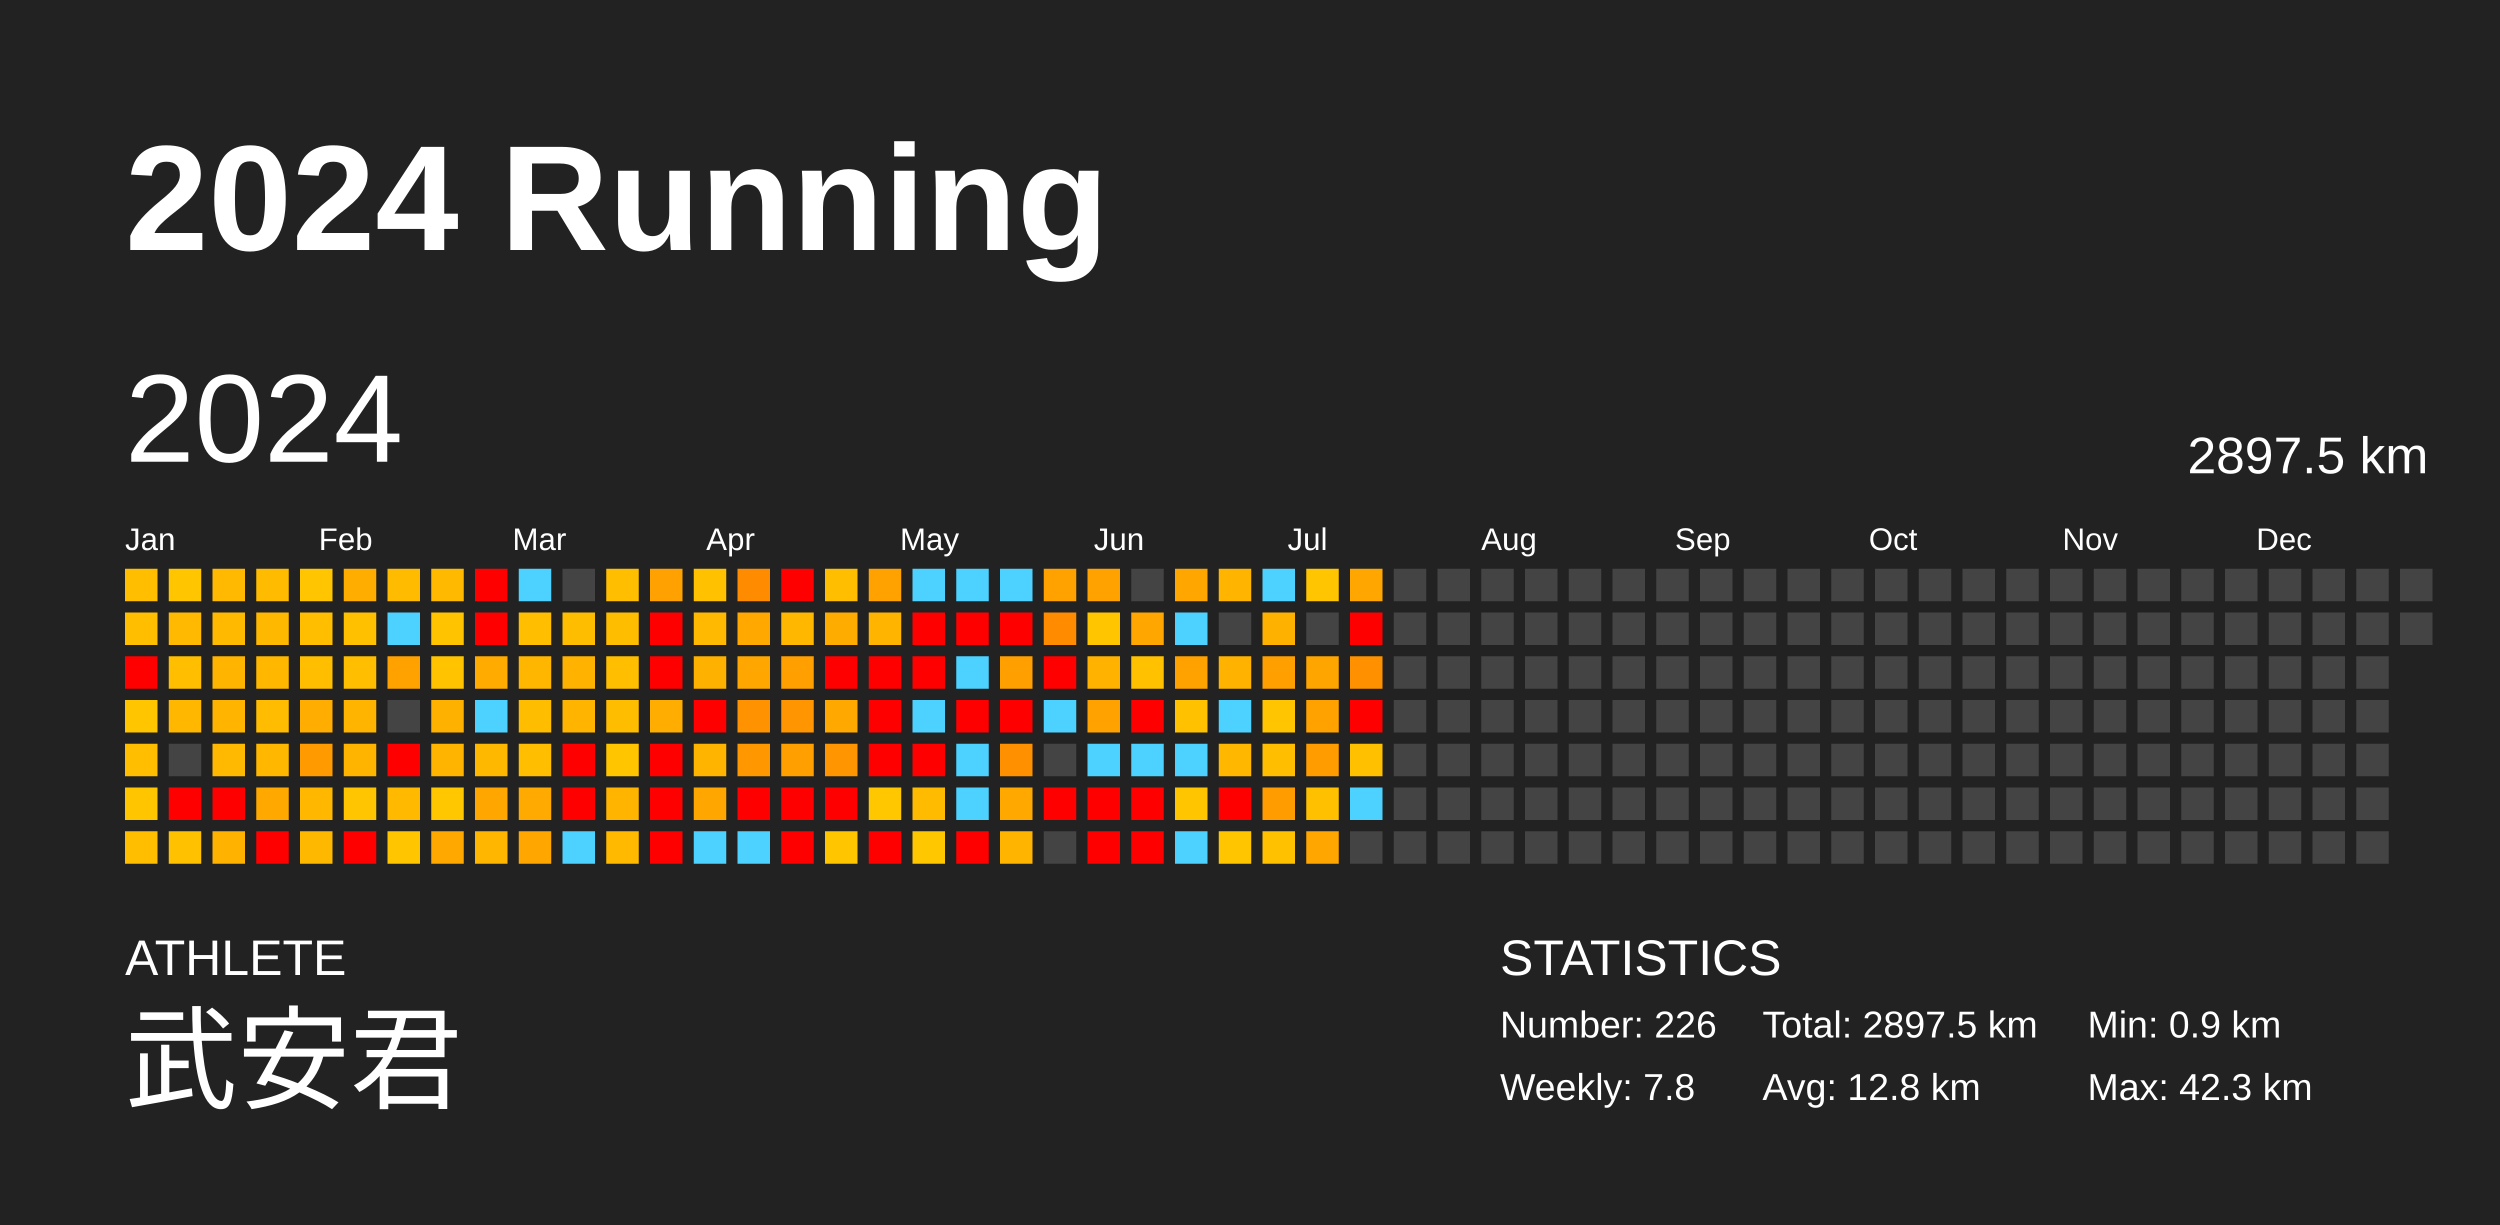
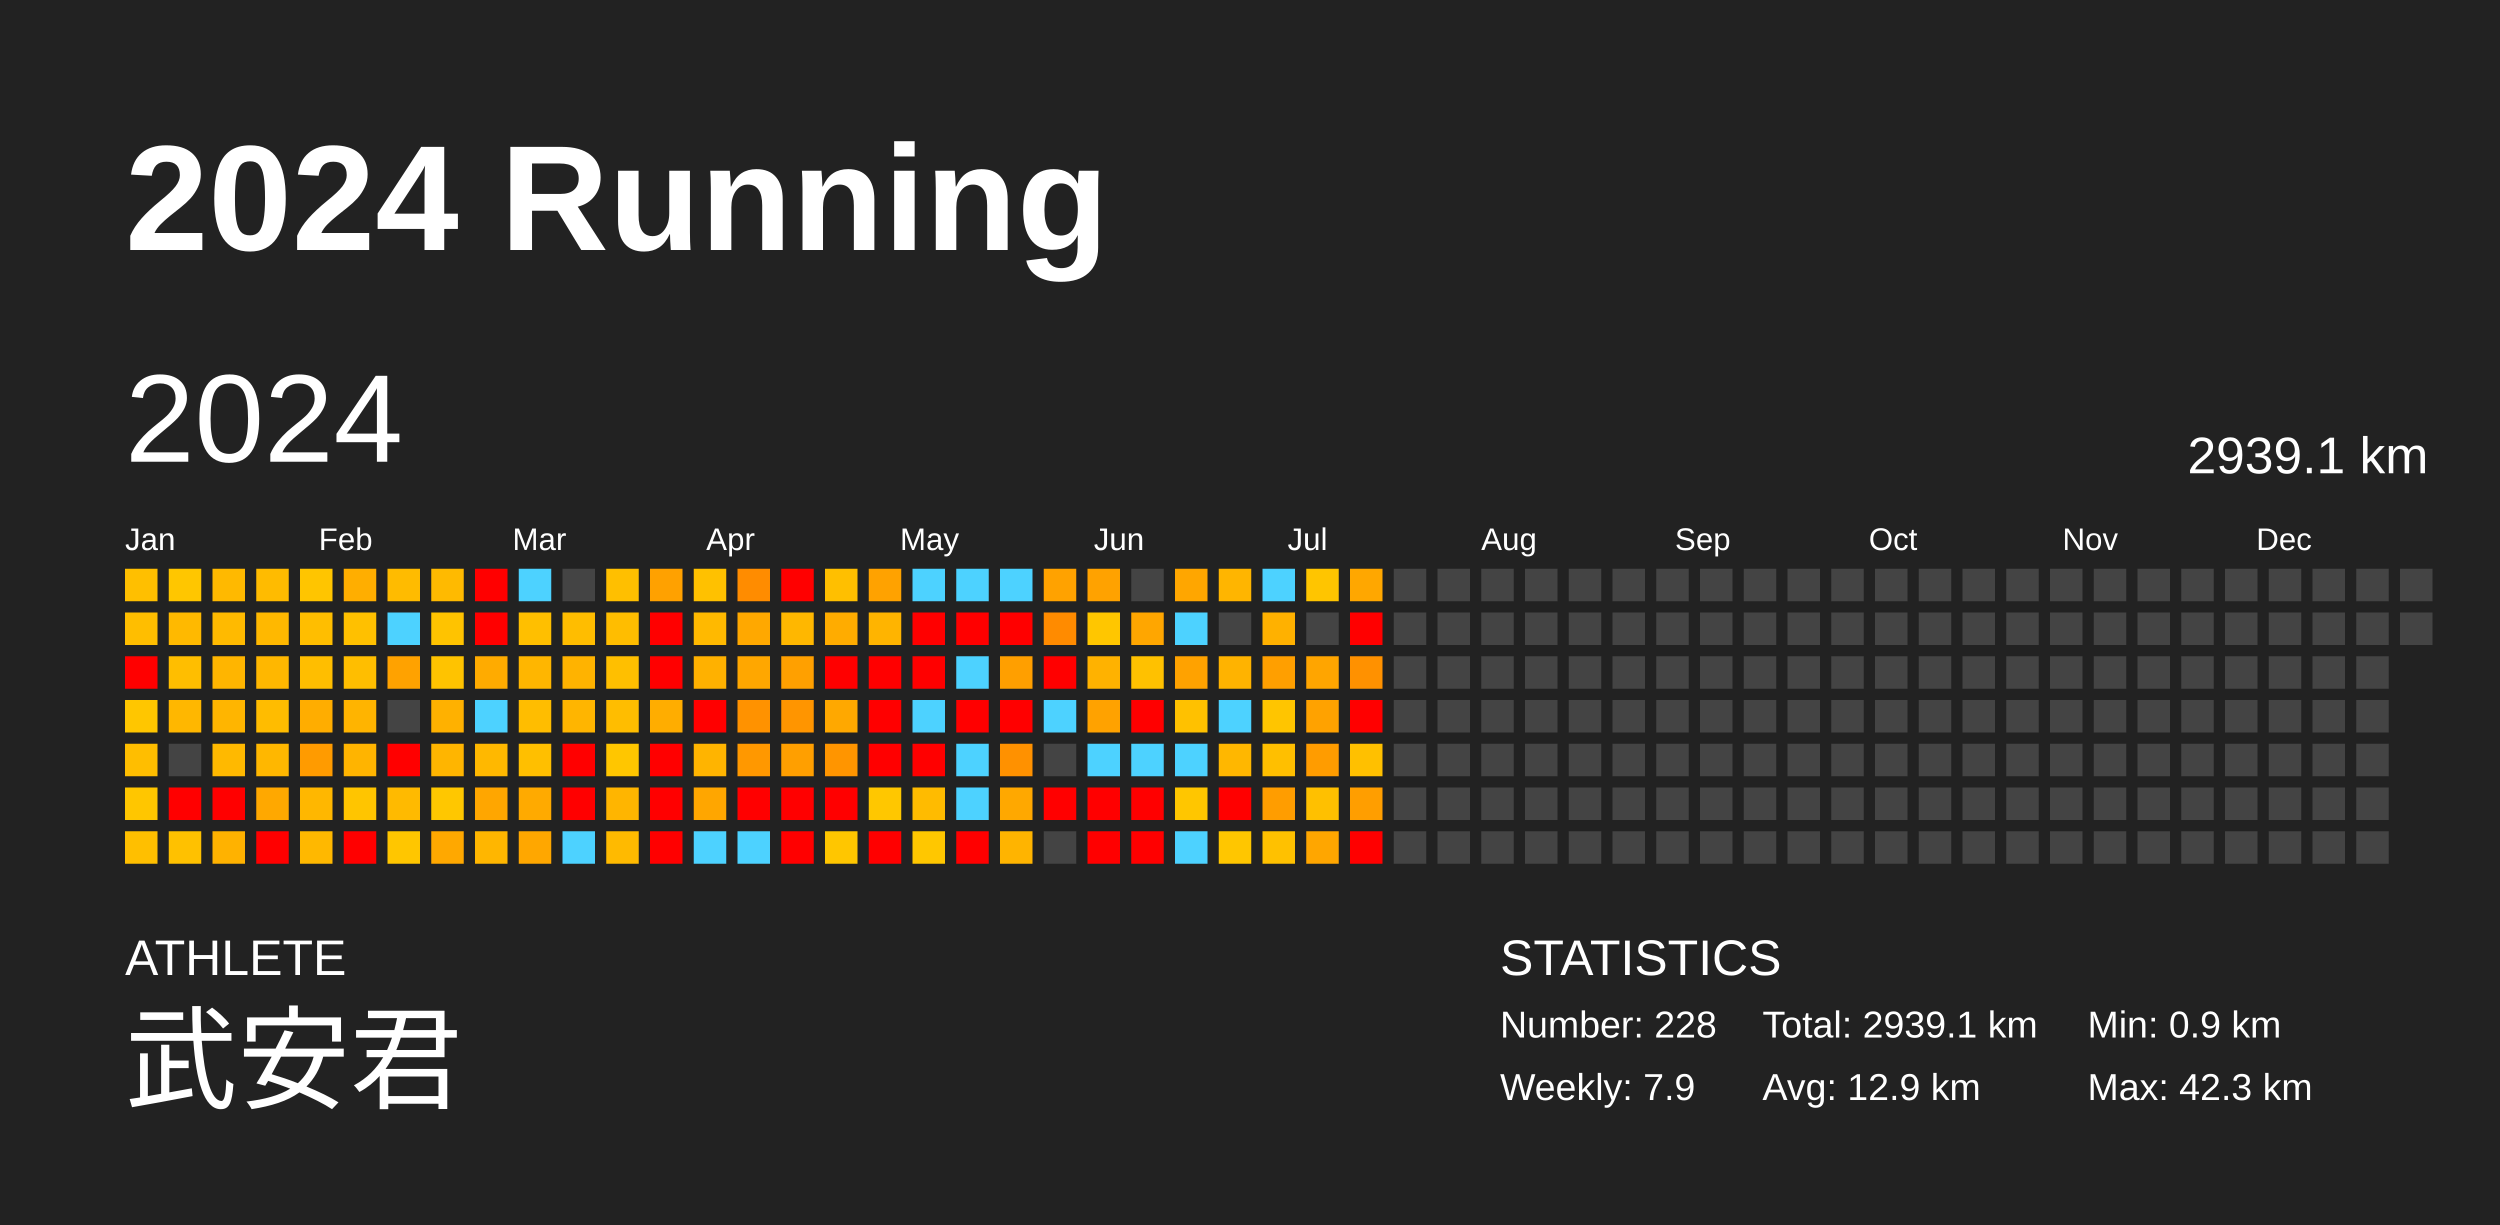
<svg xmlns="http://www.w3.org/2000/svg" baseProfile="full" height="98mm" version="1.1" viewBox="0,0,200,98" width="200mm">
  <defs />
  <rect fill="#222222" height="98" width="200" x="0" y="0" />
  <text fill="#FFFFFF" style="font-size:12px; font-family:Arial; font-weight:bold;" x="10" y="20">2024 Running</text>
  <text fill="#FFFFFF" style="font-size:4px; font-family:Arial" x="10" y="78">ATHLETE</text>
  <text fill="#FFFFFF" style="font-size:9px; font-family:Arial" x="10" y="88">武安君</text>
  <text fill="#FFFFFF" style="font-size:4px; font-family:Arial" x="120" y="78">STATISTICS</text>
-   <text fill="#FFFFFF" style="font-size:3px; font-family:Arial" x="120" y="83">Number: 226</text>
-   <text fill="#FFFFFF" style="font-size:3px; font-family:Arial" x="120" y="88">Weekly: 7.8</text>
-   <text fill="#FFFFFF" style="font-size:3px; font-family:Arial" x="141" y="83">Total: 2897.5 km</text>
-   <text fill="#FFFFFF" style="font-size:3px; font-family:Arial" x="141" y="88">Avg: 12.8 km</text>
+   <text fill="#FFFFFF" style="font-size:3px; font-family:Arial" x="120" y="83">Number: 228</text>
+   <text fill="#FFFFFF" style="font-size:3px; font-family:Arial" x="120" y="88">Weekly: 7.9</text>
+   <text fill="#FFFFFF" style="font-size:3px; font-family:Arial" x="141" y="83">Total: 2939.1 km</text>
+   <text fill="#FFFFFF" style="font-size:3px; font-family:Arial" x="141" y="88">Avg: 12.9 km</text>
  <text fill="#FFFFFF" style="font-size:3px; font-family:Arial" x="167" y="83">Min: 0.9 km</text>
  <text fill="#FFFFFF" style="font-size:3px; font-family:Arial" x="167" y="88">Max: 42.3 km</text>
  <text dominant-baseline="hanging" fill="#FFFFFF" style="font-size:10.0px; font-family:Arial;" x="10" y="30">2024</text>
-   <text dominant-baseline="hanging" fill="#FFFFFF" style="font-size:4.125px; font-family:Arial;" x="175" y="35">2897.5 km</text>
+   <text dominant-baseline="hanging" fill="#FFFFFF" style="font-size:4.125px; font-family:Arial;" x="175" y="35">2939.1 km</text>
  <text fill="#FFFFFF" style="font-size:2.5px; font-family:Arial" x="10.0" y="44">Jan</text>
  <text fill="#FFFFFF" style="font-size:2.5px; font-family:Arial" x="25.5" y="44">Feb</text>
  <text fill="#FFFFFF" style="font-size:2.5px; font-family:Arial" x="41.0" y="44">Mar</text>
  <text fill="#FFFFFF" style="font-size:2.5px; font-family:Arial" x="56.5" y="44">Apr</text>
  <text fill="#FFFFFF" style="font-size:2.5px; font-family:Arial" x="72.0" y="44">May</text>
  <text fill="#FFFFFF" style="font-size:2.5px; font-family:Arial" x="87.5" y="44">Jun</text>
  <text fill="#FFFFFF" style="font-size:2.5px; font-family:Arial" x="103.0" y="44">Jul</text>
  <text fill="#FFFFFF" style="font-size:2.5px; font-family:Arial" x="118.5" y="44">Aug</text>
  <text fill="#FFFFFF" style="font-size:2.5px; font-family:Arial" x="134.0" y="44">Sep</text>
  <text fill="#FFFFFF" style="font-size:2.5px; font-family:Arial" x="149.5" y="44">Oct</text>
  <text fill="#FFFFFF" style="font-size:2.5px; font-family:Arial" x="165.0" y="44">Nov</text>
  <text fill="#FFFFFF" style="font-size:2.5px; font-family:Arial" x="180.5" y="44">Dec</text>
  <rect fill="#ffbf00" height="2.6" width="2.6" x="10.0" y="45.5" />
  <rect fill="#ffbe00" height="2.6" width="2.6" x="10.0" y="49.0" />
  <rect fill="red" height="2.6" width="2.6" x="10.0" y="52.5" />
  <rect fill="#ffc600" height="2.6" width="2.6" x="10.0" y="56.0" />
  <rect fill="#ffbe00" height="2.6" width="2.6" x="10.0" y="59.5" />
  <rect fill="#ffc600" height="2.6" width="2.6" x="10.0" y="63.0" />
  <rect fill="#ffbf00" height="2.6" width="2.6" x="10.0" y="66.5" />
  <rect fill="#ffc600" height="2.6" width="2.6" x="13.5" y="45.5" />
  <rect fill="#ffb900" height="2.6" width="2.6" x="13.5" y="49.0" />
  <rect fill="#ffbe00" height="2.6" width="2.6" x="13.5" y="52.5" />
  <rect fill="#ffb700" height="2.6" width="2.6" x="13.5" y="56.0" />
  <rect fill="#444444" height="2.6" width="2.6" x="13.5" y="59.5" />
  <rect fill="red" height="2.6" width="2.6" x="13.5" y="63.0" />
  <rect fill="#ffc100" height="2.6" width="2.6" x="13.5" y="66.5" />
  <rect fill="#ffb900" height="2.6" width="2.6" x="17.0" y="45.5" />
  <rect fill="#ffba00" height="2.6" width="2.6" x="17.0" y="49.0" />
  <rect fill="#ffb500" height="2.6" width="2.6" x="17.0" y="52.5" />
  <rect fill="#ffb500" height="2.6" width="2.6" x="17.0" y="56.0" />
  <rect fill="#ffb900" height="2.6" width="2.6" x="17.0" y="59.5" />
  <rect fill="red" height="2.6" width="2.6" x="17.0" y="63.0" />
  <rect fill="#ffb200" height="2.6" width="2.6" x="17.0" y="66.5" />
  <rect fill="#ffbb00" height="2.6" width="2.6" x="20.5" y="45.5" />
  <rect fill="#ffb800" height="2.6" width="2.6" x="20.5" y="49.0" />
  <rect fill="#ffb700" height="2.6" width="2.6" x="20.5" y="52.5" />
  <rect fill="#ffbc00" height="2.6" width="2.6" x="20.5" y="56.0" />
  <rect fill="#ffb700" height="2.6" width="2.6" x="20.5" y="59.5" />
  <rect fill="#ffa800" height="2.6" width="2.6" x="20.5" y="63.0" />
  <rect fill="red" height="2.6" width="2.6" x="20.5" y="66.5" />
  <rect fill="#ffc500" height="2.6" width="2.6" x="24.0" y="45.5" />
  <rect fill="#ffbe00" height="2.6" width="2.6" x="24.0" y="49.0" />
  <rect fill="#ffbe00" height="2.6" width="2.6" x="24.0" y="52.5" />
  <rect fill="#ffad00" height="2.6" width="2.6" x="24.0" y="56.0" />
  <rect fill="#ff9b00" height="2.6" width="2.6" x="24.0" y="59.5" />
  <rect fill="#ffb700" height="2.6" width="2.6" x="24.0" y="63.0" />
  <rect fill="#ffb800" height="2.6" width="2.6" x="24.0" y="66.5" />
  <rect fill="#ffae00" height="2.6" width="2.6" x="27.5" y="45.5" />
  <rect fill="#ffc000" height="2.6" width="2.6" x="27.5" y="49.0" />
  <rect fill="#ffbe00" height="2.6" width="2.6" x="27.5" y="52.5" />
  <rect fill="#ffb400" height="2.6" width="2.6" x="27.5" y="56.0" />
  <rect fill="#ffb400" height="2.6" width="2.6" x="27.5" y="59.5" />
  <rect fill="#ffc500" height="2.6" width="2.6" x="27.5" y="63.0" />
  <rect fill="red" height="2.6" width="2.6" x="27.5" y="66.5" />
  <rect fill="#ffbb00" height="2.6" width="2.6" x="31.0" y="45.5" />
  <rect fill="#4dd2ff" height="2.6" width="2.6" x="31.0" y="49.0" />
  <rect fill="#ffa200" height="2.6" width="2.6" x="31.0" y="52.5" />
  <rect fill="#444444" height="2.6" width="2.6" x="31.0" y="56.0" />
  <rect fill="red" height="2.6" width="2.6" x="31.0" y="59.5" />
  <rect fill="#ffba00" height="2.6" width="2.6" x="31.0" y="63.0" />
  <rect fill="#ffc600" height="2.6" width="2.6" x="31.0" y="66.5" />
  <rect fill="#ffba00" height="2.6" width="2.6" x="34.5" y="45.5" />
  <rect fill="#ffc300" height="2.6" width="2.6" x="34.5" y="49.0" />
  <rect fill="#ffc300" height="2.6" width="2.6" x="34.5" y="52.5" />
  <rect fill="#ffb100" height="2.6" width="2.6" x="34.5" y="56.0" />
  <rect fill="#ffb500" height="2.6" width="2.6" x="34.5" y="59.5" />
  <rect fill="#ffc700" height="2.6" width="2.6" x="34.5" y="63.0" />
  <rect fill="#ffa800" height="2.6" width="2.6" x="34.5" y="66.5" />
  <rect fill="red" height="2.6" width="2.6" x="38.0" y="45.5" />
  <rect fill="red" height="2.6" width="2.6" x="38.0" y="49.0" />
  <rect fill="#ffab00" height="2.6" width="2.6" x="38.0" y="52.5" />
  <rect fill="#4dd2ff" height="2.6" width="2.6" x="38.0" y="56.0" />
  <rect fill="#ffb800" height="2.6" width="2.6" x="38.0" y="59.5" />
  <rect fill="#ffa600" height="2.6" width="2.6" x="38.0" y="63.0" />
  <rect fill="#ffb600" height="2.6" width="2.6" x="38.0" y="66.5" />
  <rect fill="#4dd2ff" height="2.6" width="2.6" x="41.5" y="45.5" />
  <rect fill="#ffbf00" height="2.6" width="2.6" x="41.5" y="49.0" />
  <rect fill="#ffb600" height="2.6" width="2.6" x="41.5" y="52.5" />
  <rect fill="#ffbd00" height="2.6" width="2.6" x="41.5" y="56.0" />
  <rect fill="#ffbf00" height="2.6" width="2.6" x="41.5" y="59.5" />
  <rect fill="#ffaa00" height="2.6" width="2.6" x="41.5" y="63.0" />
  <rect fill="#ffa700" height="2.6" width="2.6" x="41.5" y="66.5" />
  <rect fill="#444444" height="2.6" width="2.6" x="45.0" y="45.5" />
  <rect fill="#ffbd00" height="2.6" width="2.6" x="45.0" y="49.0" />
  <rect fill="#ffb300" height="2.6" width="2.6" x="45.0" y="52.5" />
  <rect fill="#ffb500" height="2.6" width="2.6" x="45.0" y="56.0" />
  <rect fill="red" height="2.6" width="2.6" x="45.0" y="59.5" />
  <rect fill="red" height="2.6" width="2.6" x="45.0" y="63.0" />
  <rect fill="#4dd2ff" height="2.6" width="2.6" x="45.0" y="66.5" />
  <rect fill="#ffbf00" height="2.6" width="2.6" x="48.5" y="45.5" />
  <rect fill="#ffbd00" height="2.6" width="2.6" x="48.5" y="49.0" />
  <rect fill="#ffbf00" height="2.6" width="2.6" x="48.5" y="52.5" />
  <rect fill="#ffbd00" height="2.6" width="2.6" x="48.5" y="56.0" />
  <rect fill="#ffc600" height="2.6" width="2.6" x="48.5" y="59.5" />
  <rect fill="#ffb500" height="2.6" width="2.6" x="48.5" y="63.0" />
  <rect fill="#ffba00" height="2.6" width="2.6" x="48.5" y="66.5" />
  <rect fill="#ffa100" height="2.6" width="2.6" x="52.0" y="45.5" />
  <rect fill="red" height="2.6" width="2.6" x="52.0" y="49.0" />
  <rect fill="red" height="2.6" width="2.6" x="52.0" y="52.5" />
  <rect fill="#ffad00" height="2.6" width="2.6" x="52.0" y="56.0" />
  <rect fill="red" height="2.6" width="2.6" x="52.0" y="59.5" />
  <rect fill="red" height="2.6" width="2.6" x="52.0" y="63.0" />
  <rect fill="red" height="2.6" width="2.6" x="52.0" y="66.5" />
  <rect fill="#ffc100" height="2.6" width="2.6" x="55.5" y="45.5" />
  <rect fill="#ffb900" height="2.6" width="2.6" x="55.5" y="49.0" />
  <rect fill="#ffb100" height="2.6" width="2.6" x="55.5" y="52.5" />
  <rect fill="red" height="2.6" width="2.6" x="55.5" y="56.0" />
  <rect fill="#ffb400" height="2.6" width="2.6" x="55.5" y="59.5" />
  <rect fill="#ffa600" height="2.6" width="2.6" x="55.5" y="63.0" />
  <rect fill="#4dd2ff" height="2.6" width="2.6" x="55.5" y="66.5" />
  <rect fill="#ff8c00" height="2.6" width="2.6" x="59.0" y="45.5" />
  <rect fill="#ffa800" height="2.6" width="2.6" x="59.0" y="49.0" />
  <rect fill="#ffa700" height="2.6" width="2.6" x="59.0" y="52.5" />
  <rect fill="#ff9200" height="2.6" width="2.6" x="59.0" y="56.0" />
  <rect fill="#ff9800" height="2.6" width="2.6" x="59.0" y="59.5" />
  <rect fill="red" height="2.6" width="2.6" x="59.0" y="63.0" />
  <rect fill="#4dd2ff" height="2.6" width="2.6" x="59.0" y="66.5" />
  <rect fill="red" height="2.6" width="2.6" x="62.5" y="45.5" />
  <rect fill="#ffb700" height="2.6" width="2.6" x="62.5" y="49.0" />
  <rect fill="#ffa000" height="2.6" width="2.6" x="62.5" y="52.5" />
  <rect fill="#ff9500" height="2.6" width="2.6" x="62.5" y="56.0" />
  <rect fill="#ff9f00" height="2.6" width="2.6" x="62.5" y="59.5" />
  <rect fill="red" height="2.6" width="2.6" x="62.5" y="63.0" />
  <rect fill="red" height="2.6" width="2.6" x="62.5" y="66.5" />
  <rect fill="#ffbf00" height="2.6" width="2.6" x="66.0" y="45.5" />
  <rect fill="#ffac00" height="2.6" width="2.6" x="66.0" y="49.0" />
  <rect fill="red" height="2.6" width="2.6" x="66.0" y="52.5" />
  <rect fill="#ffa800" height="2.6" width="2.6" x="66.0" y="56.0" />
  <rect fill="#ff9500" height="2.6" width="2.6" x="66.0" y="59.5" />
  <rect fill="red" height="2.6" width="2.6" x="66.0" y="63.0" />
  <rect fill="#ffc600" height="2.6" width="2.6" x="66.0" y="66.5" />
  <rect fill="#ffa200" height="2.6" width="2.6" x="69.5" y="45.5" />
  <rect fill="#ffb400" height="2.6" width="2.6" x="69.5" y="49.0" />
  <rect fill="red" height="2.6" width="2.6" x="69.5" y="52.5" />
  <rect fill="red" height="2.6" width="2.6" x="69.5" y="56.0" />
  <rect fill="red" height="2.6" width="2.6" x="69.5" y="59.5" />
  <rect fill="#ffc700" height="2.6" width="2.6" x="69.5" y="63.0" />
  <rect fill="red" height="2.6" width="2.6" x="69.5" y="66.5" />
  <rect fill="#4dd2ff" height="2.6" width="2.6" x="73.0" y="45.5" />
  <rect fill="red" height="2.6" width="2.6" x="73.0" y="49.0" />
  <rect fill="red" height="2.6" width="2.6" x="73.0" y="52.5" />
  <rect fill="#4dd2ff" height="2.6" width="2.6" x="73.0" y="56.0" />
  <rect fill="red" height="2.6" width="2.6" x="73.0" y="59.5" />
  <rect fill="#ffbb00" height="2.6" width="2.6" x="73.0" y="63.0" />
  <rect fill="#ffc700" height="2.6" width="2.6" x="73.0" y="66.5" />
  <rect fill="#4dd2ff" height="2.6" width="2.6" x="76.5" y="45.5" />
  <rect fill="red" height="2.6" width="2.6" x="76.5" y="49.0" />
  <rect fill="#4dd2ff" height="2.6" width="2.6" x="76.5" y="52.5" />
  <rect fill="red" height="2.6" width="2.6" x="76.5" y="56.0" />
  <rect fill="#4dd2ff" height="2.6" width="2.6" x="76.5" y="59.5" />
  <rect fill="#4dd2ff" height="2.6" width="2.6" x="76.5" y="63.0" />
  <rect fill="red" height="2.6" width="2.6" x="76.5" y="66.5" />
  <rect fill="#4dd2ff" height="2.6" width="2.6" x="80.0" y="45.5" />
  <rect fill="red" height="2.6" width="2.6" x="80.0" y="49.0" />
  <rect fill="#ff9f00" height="2.6" width="2.6" x="80.0" y="52.5" />
  <rect fill="red" height="2.6" width="2.6" x="80.0" y="56.0" />
  <rect fill="#ff9100" height="2.6" width="2.6" x="80.0" y="59.5" />
  <rect fill="#ffa800" height="2.6" width="2.6" x="80.0" y="63.0" />
  <rect fill="#ffb400" height="2.6" width="2.6" x="80.0" y="66.5" />
  <rect fill="#ffa200" height="2.6" width="2.6" x="83.5" y="45.5" />
  <rect fill="#ff8b00" height="2.6" width="2.6" x="83.5" y="49.0" />
  <rect fill="red" height="2.6" width="2.6" x="83.5" y="52.5" />
  <rect fill="#4dd2ff" height="2.6" width="2.6" x="83.5" y="56.0" />
  <rect fill="#444444" height="2.6" width="2.6" x="83.5" y="59.5" />
  <rect fill="red" height="2.6" width="2.6" x="83.5" y="63.0" />
  <rect fill="#444444" height="2.6" width="2.6" x="83.5" y="66.5" />
  <rect fill="#ffa200" height="2.6" width="2.6" x="87.0" y="45.5" />
  <rect fill="#ffc600" height="2.6" width="2.6" x="87.0" y="49.0" />
  <rect fill="#ffb200" height="2.6" width="2.6" x="87.0" y="52.5" />
  <rect fill="#ffa200" height="2.6" width="2.6" x="87.0" y="56.0" />
  <rect fill="#4dd2ff" height="2.6" width="2.6" x="87.0" y="59.5" />
  <rect fill="red" height="2.6" width="2.6" x="87.0" y="63.0" />
  <rect fill="red" height="2.6" width="2.6" x="87.0" y="66.5" />
  <rect fill="#444444" height="2.6" width="2.6" x="90.5" y="45.5" />
  <rect fill="#ffa600" height="2.6" width="2.6" x="90.5" y="49.0" />
  <rect fill="#ffc100" height="2.6" width="2.6" x="90.5" y="52.5" />
  <rect fill="red" height="2.6" width="2.6" x="90.5" y="56.0" />
  <rect fill="#4dd2ff" height="2.6" width="2.6" x="90.5" y="59.5" />
  <rect fill="red" height="2.6" width="2.6" x="90.5" y="63.0" />
  <rect fill="red" height="2.6" width="2.6" x="90.5" y="66.5" />
  <rect fill="#ffa600" height="2.6" width="2.6" x="94.0" y="45.5" />
  <rect fill="#4dd2ff" height="2.6" width="2.6" x="94.0" y="49.0" />
  <rect fill="#ffa200" height="2.6" width="2.6" x="94.0" y="52.5" />
  <rect fill="#ffc100" height="2.6" width="2.6" x="94.0" y="56.0" />
  <rect fill="#4dd2ff" height="2.6" width="2.6" x="94.0" y="59.5" />
  <rect fill="#ffc600" height="2.6" width="2.6" x="94.0" y="63.0" />
  <rect fill="#4dd2ff" height="2.6" width="2.6" x="94.0" y="66.5" />
  <rect fill="#ffb500" height="2.6" width="2.6" x="97.5" y="45.5" />
  <rect fill="#444444" height="2.6" width="2.6" x="97.5" y="49.0" />
  <rect fill="#ffb300" height="2.6" width="2.6" x="97.5" y="52.5" />
  <rect fill="#4dd2ff" height="2.6" width="2.6" x="97.5" y="56.0" />
  <rect fill="#ffb700" height="2.6" width="2.6" x="97.5" y="59.5" />
  <rect fill="red" height="2.6" width="2.6" x="97.5" y="63.0" />
  <rect fill="#ffc600" height="2.6" width="2.6" x="97.5" y="66.5" />
  <rect fill="#4dd2ff" height="2.6" width="2.6" x="101.0" y="45.5" />
  <rect fill="#ffb100" height="2.6" width="2.6" x="101.0" y="49.0" />
  <rect fill="#ff9f00" height="2.6" width="2.6" x="101.0" y="52.5" />
  <rect fill="#ffc500" height="2.6" width="2.6" x="101.0" y="56.0" />
  <rect fill="#ffbf00" height="2.6" width="2.6" x="101.0" y="59.5" />
  <rect fill="#ff9d00" height="2.6" width="2.6" x="101.0" y="63.0" />
  <rect fill="#ffc100" height="2.6" width="2.6" x="101.0" y="66.5" />
  <rect fill="#ffc500" height="2.6" width="2.6" x="104.5" y="45.5" />
  <rect fill="#444444" height="2.6" width="2.6" x="104.5" y="49.0" />
  <rect fill="#ffa500" height="2.6" width="2.6" x="104.5" y="52.5" />
  <rect fill="#ffa200" height="2.6" width="2.6" x="104.5" y="56.0" />
  <rect fill="#ff9c00" height="2.6" width="2.6" x="104.5" y="59.5" />
  <rect fill="#ffc000" height="2.6" width="2.6" x="104.5" y="63.0" />
  <rect fill="#ffa600" height="2.6" width="2.6" x="104.5" y="66.5" />
  <rect fill="#ffa700" height="2.6" width="2.6" x="108.0" y="45.5" />
  <rect fill="red" height="2.6" width="2.6" x="108.0" y="49.0" />
  <rect fill="#ff9100" height="2.6" width="2.6" x="108.0" y="52.5" />
  <rect fill="red" height="2.6" width="2.6" x="108.0" y="56.0" />
  <rect fill="#ffc000" height="2.6" width="2.6" x="108.0" y="59.5" />
-   <rect fill="#4dd2ff" height="2.6" width="2.6" x="108.0" y="63.0" />
-   <rect fill="#444444" height="2.6" width="2.6" x="108.0" y="66.5" />
+   <rect fill="#ff9e00" height="2.6" width="2.6" x="108.0" y="63.0" />
+   <rect fill="red" height="2.6" width="2.6" x="108.0" y="66.5" />
  <rect fill="#444444" height="2.6" width="2.6" x="111.5" y="45.5" />
  <rect fill="#444444" height="2.6" width="2.6" x="111.5" y="49.0" />
  <rect fill="#444444" height="2.6" width="2.6" x="111.5" y="52.5" />
  <rect fill="#444444" height="2.6" width="2.6" x="111.5" y="56.0" />
  <rect fill="#444444" height="2.6" width="2.6" x="111.5" y="59.5" />
  <rect fill="#444444" height="2.6" width="2.6" x="111.5" y="63.0" />
  <rect fill="#444444" height="2.6" width="2.6" x="111.5" y="66.5" />
  <rect fill="#444444" height="2.6" width="2.6" x="115.0" y="45.5" />
  <rect fill="#444444" height="2.6" width="2.6" x="115.0" y="49.0" />
  <rect fill="#444444" height="2.6" width="2.6" x="115.0" y="52.5" />
  <rect fill="#444444" height="2.6" width="2.6" x="115.0" y="56.0" />
  <rect fill="#444444" height="2.6" width="2.6" x="115.0" y="59.5" />
  <rect fill="#444444" height="2.6" width="2.6" x="115.0" y="63.0" />
  <rect fill="#444444" height="2.6" width="2.6" x="115.0" y="66.5" />
  <rect fill="#444444" height="2.6" width="2.6" x="118.5" y="45.5" />
  <rect fill="#444444" height="2.6" width="2.6" x="118.5" y="49.0" />
  <rect fill="#444444" height="2.6" width="2.6" x="118.5" y="52.5" />
  <rect fill="#444444" height="2.6" width="2.6" x="118.5" y="56.0" />
  <rect fill="#444444" height="2.6" width="2.6" x="118.5" y="59.5" />
  <rect fill="#444444" height="2.6" width="2.6" x="118.5" y="63.0" />
  <rect fill="#444444" height="2.6" width="2.6" x="118.5" y="66.5" />
  <rect fill="#444444" height="2.6" width="2.6" x="122.0" y="45.5" />
  <rect fill="#444444" height="2.6" width="2.6" x="122.0" y="49.0" />
  <rect fill="#444444" height="2.6" width="2.6" x="122.0" y="52.5" />
  <rect fill="#444444" height="2.6" width="2.6" x="122.0" y="56.0" />
  <rect fill="#444444" height="2.6" width="2.6" x="122.0" y="59.5" />
  <rect fill="#444444" height="2.6" width="2.6" x="122.0" y="63.0" />
  <rect fill="#444444" height="2.6" width="2.6" x="122.0" y="66.5" />
  <rect fill="#444444" height="2.6" width="2.6" x="125.5" y="45.5" />
  <rect fill="#444444" height="2.6" width="2.6" x="125.5" y="49.0" />
  <rect fill="#444444" height="2.6" width="2.6" x="125.5" y="52.5" />
  <rect fill="#444444" height="2.6" width="2.6" x="125.5" y="56.0" />
  <rect fill="#444444" height="2.6" width="2.6" x="125.5" y="59.5" />
  <rect fill="#444444" height="2.6" width="2.6" x="125.5" y="63.0" />
  <rect fill="#444444" height="2.6" width="2.6" x="125.5" y="66.5" />
  <rect fill="#444444" height="2.6" width="2.6" x="129.0" y="45.5" />
  <rect fill="#444444" height="2.6" width="2.6" x="129.0" y="49.0" />
  <rect fill="#444444" height="2.6" width="2.6" x="129.0" y="52.5" />
  <rect fill="#444444" height="2.6" width="2.6" x="129.0" y="56.0" />
  <rect fill="#444444" height="2.6" width="2.6" x="129.0" y="59.5" />
  <rect fill="#444444" height="2.6" width="2.6" x="129.0" y="63.0" />
  <rect fill="#444444" height="2.6" width="2.6" x="129.0" y="66.5" />
  <rect fill="#444444" height="2.6" width="2.6" x="132.5" y="45.5" />
  <rect fill="#444444" height="2.6" width="2.6" x="132.5" y="49.0" />
  <rect fill="#444444" height="2.6" width="2.6" x="132.5" y="52.5" />
  <rect fill="#444444" height="2.6" width="2.6" x="132.5" y="56.0" />
  <rect fill="#444444" height="2.6" width="2.6" x="132.5" y="59.5" />
  <rect fill="#444444" height="2.6" width="2.6" x="132.5" y="63.0" />
  <rect fill="#444444" height="2.6" width="2.6" x="132.5" y="66.5" />
  <rect fill="#444444" height="2.6" width="2.6" x="136.0" y="45.5" />
  <rect fill="#444444" height="2.6" width="2.6" x="136.0" y="49.0" />
  <rect fill="#444444" height="2.6" width="2.6" x="136.0" y="52.5" />
  <rect fill="#444444" height="2.6" width="2.6" x="136.0" y="56.0" />
  <rect fill="#444444" height="2.6" width="2.6" x="136.0" y="59.5" />
  <rect fill="#444444" height="2.6" width="2.6" x="136.0" y="63.0" />
  <rect fill="#444444" height="2.6" width="2.6" x="136.0" y="66.5" />
  <rect fill="#444444" height="2.6" width="2.6" x="139.5" y="45.5" />
  <rect fill="#444444" height="2.6" width="2.6" x="139.5" y="49.0" />
  <rect fill="#444444" height="2.6" width="2.6" x="139.5" y="52.5" />
  <rect fill="#444444" height="2.6" width="2.6" x="139.5" y="56.0" />
  <rect fill="#444444" height="2.6" width="2.6" x="139.5" y="59.5" />
  <rect fill="#444444" height="2.6" width="2.6" x="139.5" y="63.0" />
  <rect fill="#444444" height="2.6" width="2.6" x="139.5" y="66.5" />
  <rect fill="#444444" height="2.6" width="2.6" x="143.0" y="45.5" />
  <rect fill="#444444" height="2.6" width="2.6" x="143.0" y="49.0" />
  <rect fill="#444444" height="2.6" width="2.6" x="143.0" y="52.5" />
  <rect fill="#444444" height="2.6" width="2.6" x="143.0" y="56.0" />
  <rect fill="#444444" height="2.6" width="2.6" x="143.0" y="59.5" />
  <rect fill="#444444" height="2.6" width="2.6" x="143.0" y="63.0" />
  <rect fill="#444444" height="2.6" width="2.6" x="143.0" y="66.5" />
  <rect fill="#444444" height="2.6" width="2.6" x="146.5" y="45.5" />
  <rect fill="#444444" height="2.6" width="2.6" x="146.5" y="49.0" />
  <rect fill="#444444" height="2.6" width="2.6" x="146.5" y="52.5" />
  <rect fill="#444444" height="2.6" width="2.6" x="146.5" y="56.0" />
  <rect fill="#444444" height="2.6" width="2.6" x="146.5" y="59.5" />
  <rect fill="#444444" height="2.6" width="2.6" x="146.5" y="63.0" />
  <rect fill="#444444" height="2.6" width="2.6" x="146.5" y="66.5" />
  <rect fill="#444444" height="2.6" width="2.6" x="150.0" y="45.5" />
  <rect fill="#444444" height="2.6" width="2.6" x="150.0" y="49.0" />
  <rect fill="#444444" height="2.6" width="2.6" x="150.0" y="52.5" />
  <rect fill="#444444" height="2.6" width="2.6" x="150.0" y="56.0" />
  <rect fill="#444444" height="2.6" width="2.6" x="150.0" y="59.5" />
  <rect fill="#444444" height="2.6" width="2.6" x="150.0" y="63.0" />
  <rect fill="#444444" height="2.6" width="2.6" x="150.0" y="66.5" />
  <rect fill="#444444" height="2.6" width="2.6" x="153.5" y="45.5" />
  <rect fill="#444444" height="2.6" width="2.6" x="153.5" y="49.0" />
  <rect fill="#444444" height="2.6" width="2.6" x="153.5" y="52.5" />
  <rect fill="#444444" height="2.6" width="2.6" x="153.5" y="56.0" />
  <rect fill="#444444" height="2.6" width="2.6" x="153.5" y="59.5" />
  <rect fill="#444444" height="2.6" width="2.6" x="153.5" y="63.0" />
  <rect fill="#444444" height="2.6" width="2.6" x="153.5" y="66.5" />
  <rect fill="#444444" height="2.6" width="2.6" x="157.0" y="45.5" />
  <rect fill="#444444" height="2.6" width="2.6" x="157.0" y="49.0" />
  <rect fill="#444444" height="2.6" width="2.6" x="157.0" y="52.5" />
  <rect fill="#444444" height="2.6" width="2.6" x="157.0" y="56.0" />
  <rect fill="#444444" height="2.6" width="2.6" x="157.0" y="59.5" />
  <rect fill="#444444" height="2.6" width="2.6" x="157.0" y="63.0" />
  <rect fill="#444444" height="2.6" width="2.6" x="157.0" y="66.5" />
  <rect fill="#444444" height="2.6" width="2.6" x="160.5" y="45.5" />
  <rect fill="#444444" height="2.6" width="2.6" x="160.5" y="49.0" />
  <rect fill="#444444" height="2.6" width="2.6" x="160.5" y="52.5" />
  <rect fill="#444444" height="2.6" width="2.6" x="160.5" y="56.0" />
  <rect fill="#444444" height="2.6" width="2.6" x="160.5" y="59.5" />
  <rect fill="#444444" height="2.6" width="2.6" x="160.5" y="63.0" />
  <rect fill="#444444" height="2.6" width="2.6" x="160.5" y="66.5" />
  <rect fill="#444444" height="2.6" width="2.6" x="164.0" y="45.5" />
  <rect fill="#444444" height="2.6" width="2.6" x="164.0" y="49.0" />
  <rect fill="#444444" height="2.6" width="2.6" x="164.0" y="52.5" />
  <rect fill="#444444" height="2.6" width="2.6" x="164.0" y="56.0" />
  <rect fill="#444444" height="2.6" width="2.6" x="164.0" y="59.5" />
  <rect fill="#444444" height="2.6" width="2.6" x="164.0" y="63.0" />
  <rect fill="#444444" height="2.6" width="2.6" x="164.0" y="66.5" />
  <rect fill="#444444" height="2.6" width="2.6" x="167.5" y="45.5" />
  <rect fill="#444444" height="2.6" width="2.6" x="167.5" y="49.0" />
  <rect fill="#444444" height="2.6" width="2.6" x="167.5" y="52.5" />
  <rect fill="#444444" height="2.6" width="2.6" x="167.5" y="56.0" />
  <rect fill="#444444" height="2.6" width="2.6" x="167.5" y="59.5" />
  <rect fill="#444444" height="2.6" width="2.6" x="167.5" y="63.0" />
  <rect fill="#444444" height="2.6" width="2.6" x="167.5" y="66.5" />
  <rect fill="#444444" height="2.6" width="2.6" x="171.0" y="45.5" />
  <rect fill="#444444" height="2.6" width="2.6" x="171.0" y="49.0" />
  <rect fill="#444444" height="2.6" width="2.6" x="171.0" y="52.5" />
  <rect fill="#444444" height="2.6" width="2.6" x="171.0" y="56.0" />
  <rect fill="#444444" height="2.6" width="2.6" x="171.0" y="59.5" />
  <rect fill="#444444" height="2.6" width="2.6" x="171.0" y="63.0" />
  <rect fill="#444444" height="2.6" width="2.6" x="171.0" y="66.5" />
  <rect fill="#444444" height="2.6" width="2.6" x="174.5" y="45.5" />
  <rect fill="#444444" height="2.6" width="2.6" x="174.5" y="49.0" />
  <rect fill="#444444" height="2.6" width="2.6" x="174.5" y="52.5" />
  <rect fill="#444444" height="2.6" width="2.6" x="174.5" y="56.0" />
  <rect fill="#444444" height="2.6" width="2.6" x="174.5" y="59.5" />
  <rect fill="#444444" height="2.6" width="2.6" x="174.5" y="63.0" />
  <rect fill="#444444" height="2.6" width="2.6" x="174.5" y="66.5" />
  <rect fill="#444444" height="2.6" width="2.6" x="178.0" y="45.5" />
  <rect fill="#444444" height="2.6" width="2.6" x="178.0" y="49.0" />
  <rect fill="#444444" height="2.6" width="2.6" x="178.0" y="52.5" />
  <rect fill="#444444" height="2.6" width="2.6" x="178.0" y="56.0" />
  <rect fill="#444444" height="2.6" width="2.6" x="178.0" y="59.5" />
  <rect fill="#444444" height="2.6" width="2.6" x="178.0" y="63.0" />
  <rect fill="#444444" height="2.6" width="2.6" x="178.0" y="66.5" />
  <rect fill="#444444" height="2.6" width="2.6" x="181.5" y="45.5" />
  <rect fill="#444444" height="2.6" width="2.6" x="181.5" y="49.0" />
  <rect fill="#444444" height="2.6" width="2.6" x="181.5" y="52.5" />
  <rect fill="#444444" height="2.6" width="2.6" x="181.5" y="56.0" />
  <rect fill="#444444" height="2.6" width="2.6" x="181.5" y="59.5" />
  <rect fill="#444444" height="2.6" width="2.6" x="181.5" y="63.0" />
  <rect fill="#444444" height="2.6" width="2.6" x="181.5" y="66.5" />
  <rect fill="#444444" height="2.6" width="2.6" x="185.0" y="45.5" />
  <rect fill="#444444" height="2.6" width="2.6" x="185.0" y="49.0" />
  <rect fill="#444444" height="2.6" width="2.6" x="185.0" y="52.5" />
  <rect fill="#444444" height="2.6" width="2.6" x="185.0" y="56.0" />
  <rect fill="#444444" height="2.6" width="2.6" x="185.0" y="59.5" />
  <rect fill="#444444" height="2.6" width="2.6" x="185.0" y="63.0" />
  <rect fill="#444444" height="2.6" width="2.6" x="185.0" y="66.5" />
  <rect fill="#444444" height="2.6" width="2.6" x="188.5" y="45.5" />
  <rect fill="#444444" height="2.6" width="2.6" x="188.5" y="49.0" />
  <rect fill="#444444" height="2.6" width="2.6" x="188.5" y="52.5" />
  <rect fill="#444444" height="2.6" width="2.6" x="188.5" y="56.0" />
  <rect fill="#444444" height="2.6" width="2.6" x="188.5" y="59.5" />
  <rect fill="#444444" height="2.6" width="2.6" x="188.5" y="63.0" />
  <rect fill="#444444" height="2.6" width="2.6" x="188.5" y="66.5" />
  <rect fill="#444444" height="2.6" width="2.6" x="192.0" y="45.5" />
  <rect fill="#444444" height="2.6" width="2.6" x="192.0" y="49.0" />
</svg>
